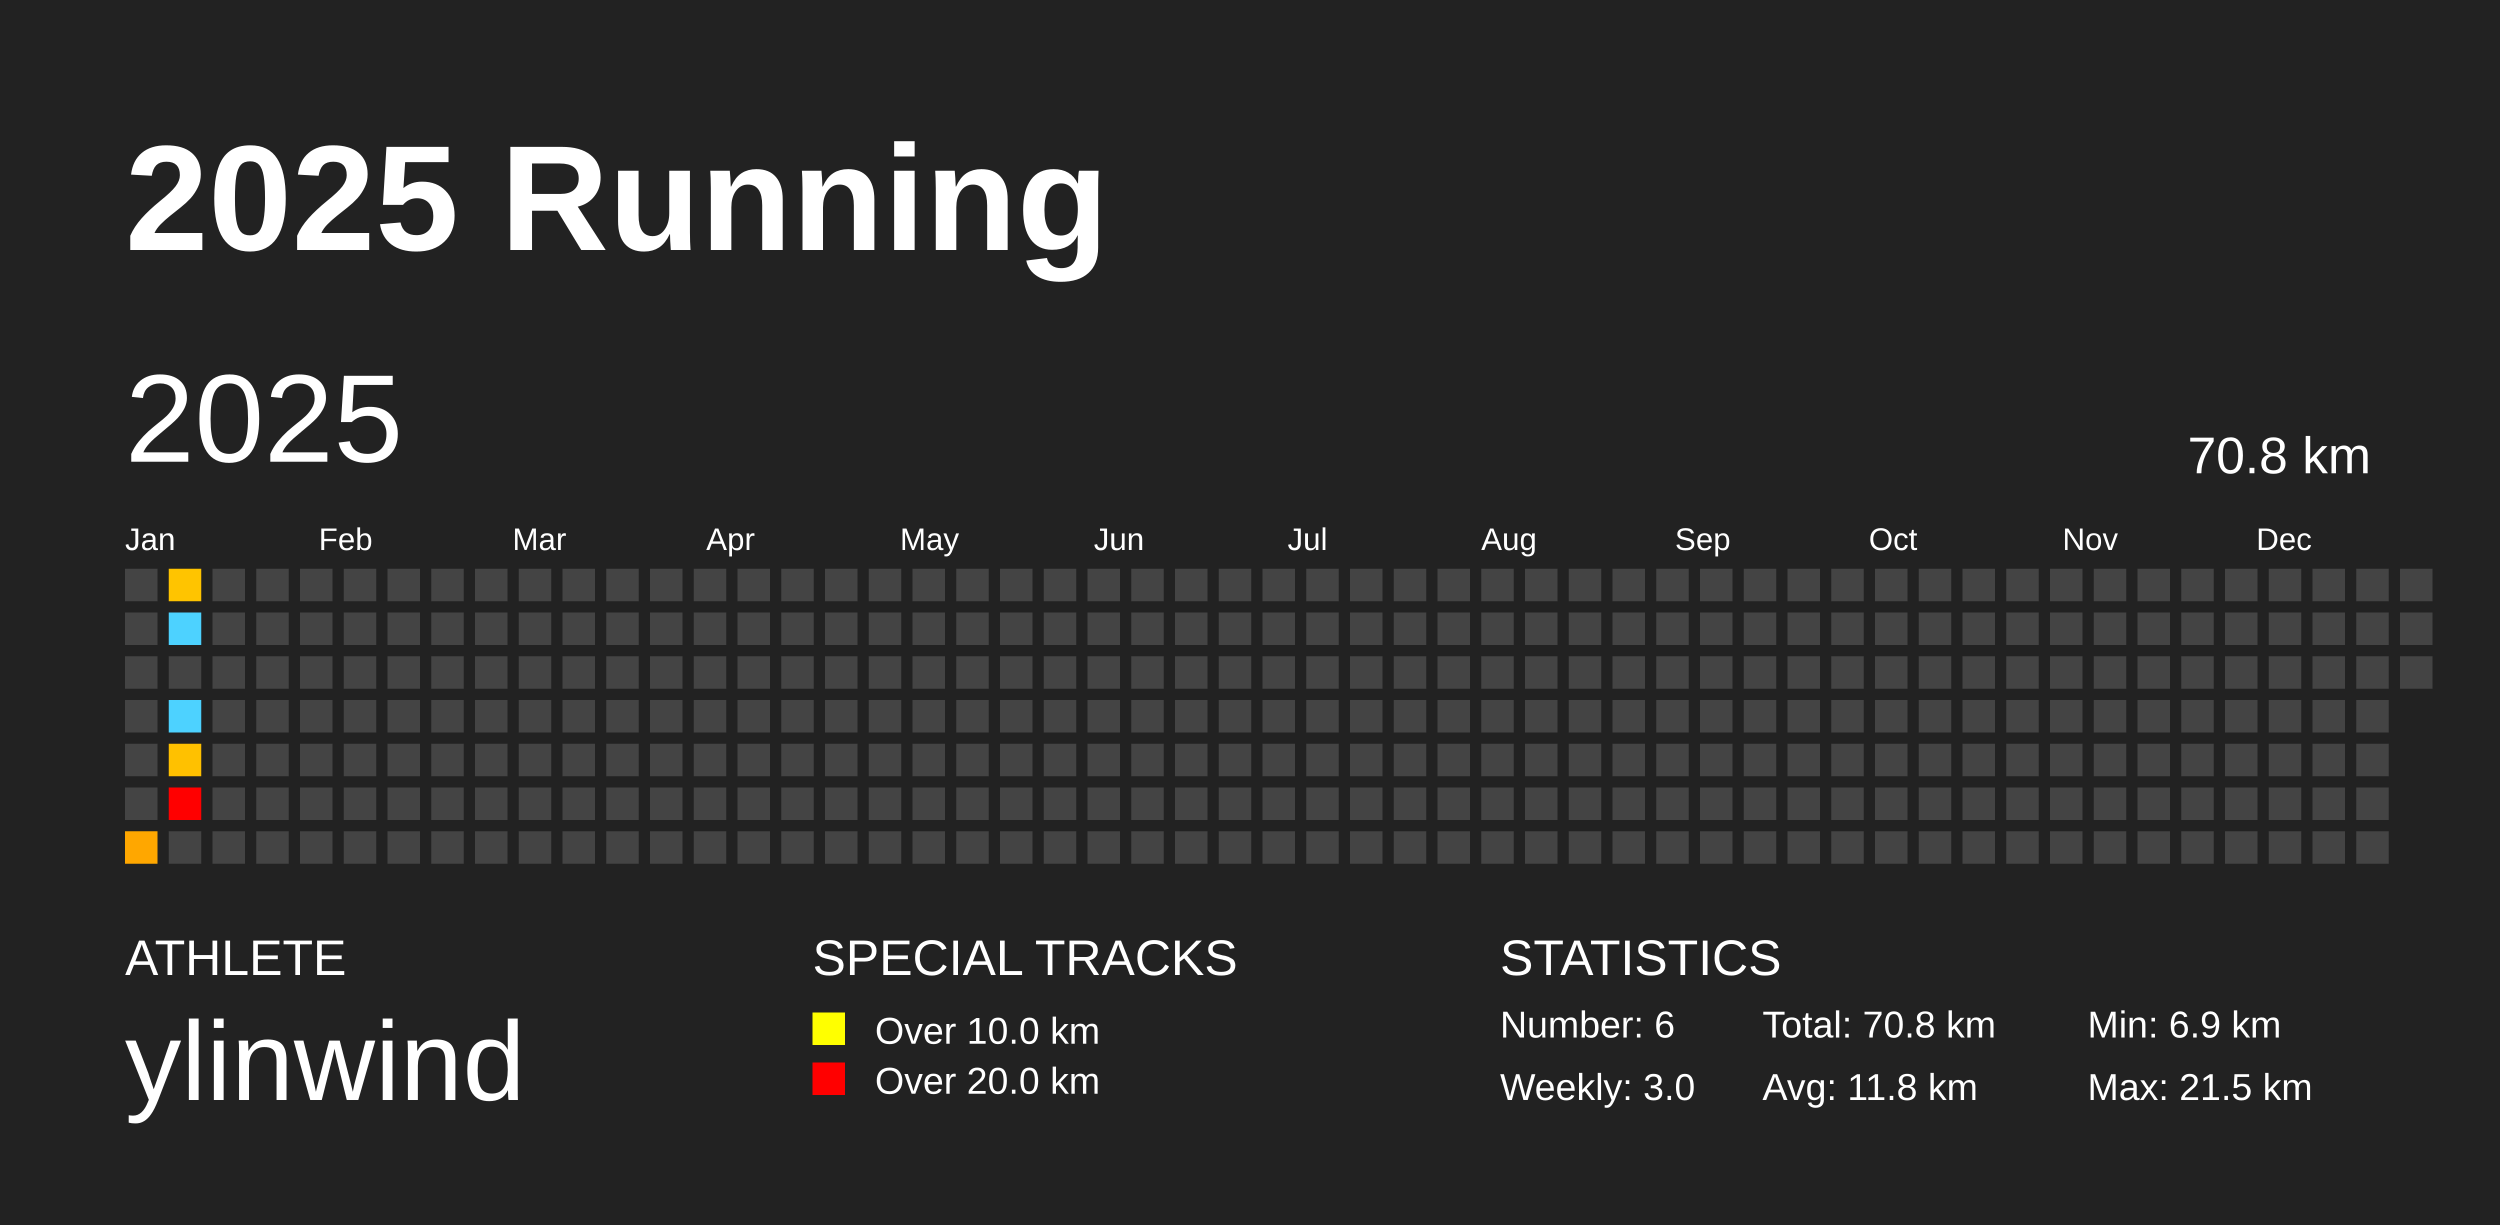
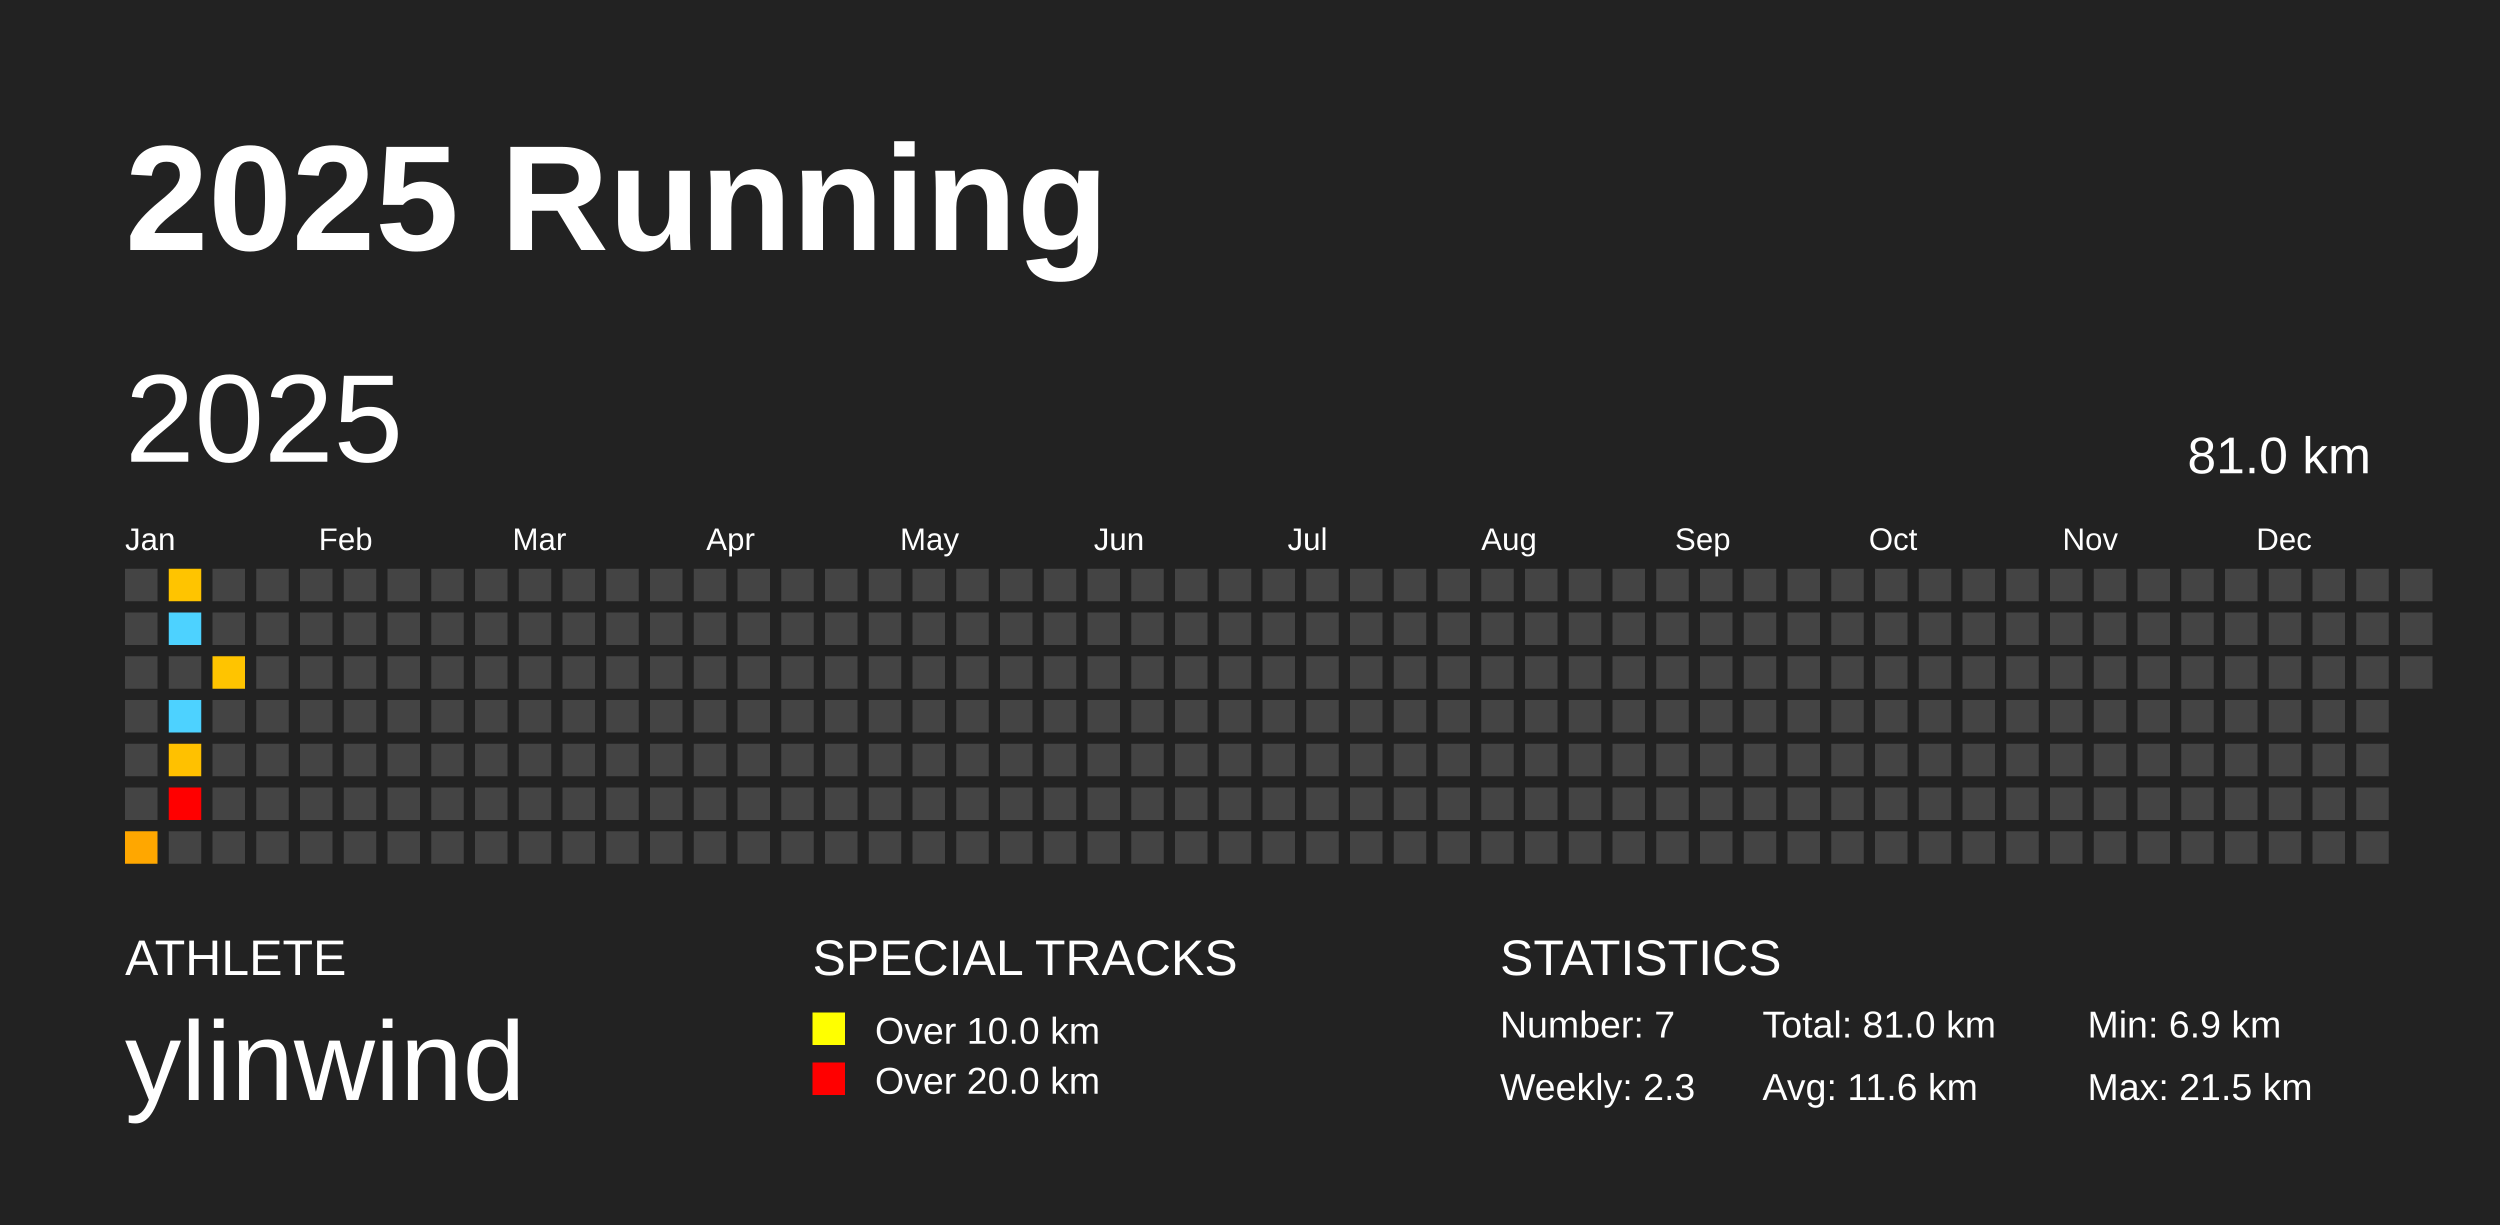
<svg xmlns="http://www.w3.org/2000/svg" baseProfile="full" height="98mm" version="1.1" viewBox="0,0,200,98" width="200mm">
  <defs />
  <rect fill="#222222" height="98" width="200" x="0" y="0" />
  <text fill="#FFFFFF" style="font-size:12px; font-family:Arial; font-weight:bold;" x="10" y="20">2025 Running</text>
  <text fill="#FFFFFF" style="font-size:4px; font-family:Arial" x="10" y="78">ATHLETE</text>
  <text fill="#FFFFFF" style="font-size:9px; font-family:Arial" x="10" y="88">ylinwind</text>
  <text fill="#FFFFFF" style="font-size:4px; font-family:Arial" x="65" y="78">SPECIAL TRACKS</text>
  <rect fill="yellow" height="2.6" width="2.6" x="65" y="81" />
  <text fill="#FFFFFF" style="font-size:3px; font-family:Arial" x="70" y="83.5">Over 10.0 km</text>
  <rect fill="red" height="2.6" width="2.6" x="65" y="85" />
  <text fill="#FFFFFF" style="font-size:3px; font-family:Arial" x="70" y="87.5">Over 20.0 km</text>
  <text fill="#FFFFFF" style="font-size:4px; font-family:Arial" x="120" y="78">STATISTICS</text>
-   <text fill="#FFFFFF" style="font-size:3px; font-family:Arial" x="120" y="83">Number: 6</text>
-   <text fill="#FFFFFF" style="font-size:3px; font-family:Arial" x="120" y="88">Weekly: 3.0</text>
-   <text fill="#FFFFFF" style="font-size:3px; font-family:Arial" x="141" y="83">Total: 70.8 km</text>
-   <text fill="#FFFFFF" style="font-size:3px; font-family:Arial" x="141" y="88">Avg: 11.8 km</text>
+   <text fill="#FFFFFF" style="font-size:3px; font-family:Arial" x="120" y="83">Number: 7</text>
+   <text fill="#FFFFFF" style="font-size:3px; font-family:Arial" x="120" y="88">Weekly: 2.3</text>
+   <text fill="#FFFFFF" style="font-size:3px; font-family:Arial" x="141" y="83">Total: 81.0 km</text>
+   <text fill="#FFFFFF" style="font-size:3px; font-family:Arial" x="141" y="88">Avg: 11.6 km</text>
  <text fill="#FFFFFF" style="font-size:3px; font-family:Arial" x="167" y="83">Min: 6.9 km</text>
  <text fill="#FFFFFF" style="font-size:3px; font-family:Arial" x="167" y="88">Max: 21.5 km</text>
  <text dominant-baseline="hanging" fill="#FFFFFF" style="font-size:10.0px; font-family:Arial;" x="10" y="30">2025</text>
-   <text dominant-baseline="hanging" fill="#FFFFFF" style="font-size:4.125px; font-family:Arial;" x="175" y="35">70.8 km</text>
+   <text dominant-baseline="hanging" fill="#FFFFFF" style="font-size:4.125px; font-family:Arial;" x="175" y="35">81.0 km</text>
  <text fill="#FFFFFF" style="font-size:2.5px; font-family:Arial" x="10.0" y="44">Jan</text>
  <text fill="#FFFFFF" style="font-size:2.5px; font-family:Arial" x="25.5" y="44">Feb</text>
  <text fill="#FFFFFF" style="font-size:2.5px; font-family:Arial" x="41.0" y="44">Mar</text>
  <text fill="#FFFFFF" style="font-size:2.5px; font-family:Arial" x="56.5" y="44">Apr</text>
  <text fill="#FFFFFF" style="font-size:2.5px; font-family:Arial" x="72.0" y="44">May</text>
  <text fill="#FFFFFF" style="font-size:2.5px; font-family:Arial" x="87.5" y="44">Jun</text>
  <text fill="#FFFFFF" style="font-size:2.5px; font-family:Arial" x="103.0" y="44">Jul</text>
  <text fill="#FFFFFF" style="font-size:2.5px; font-family:Arial" x="118.5" y="44">Aug</text>
  <text fill="#FFFFFF" style="font-size:2.5px; font-family:Arial" x="134.0" y="44">Sep</text>
  <text fill="#FFFFFF" style="font-size:2.5px; font-family:Arial" x="149.5" y="44">Oct</text>
  <text fill="#FFFFFF" style="font-size:2.5px; font-family:Arial" x="165.0" y="44">Nov</text>
  <text fill="#FFFFFF" style="font-size:2.5px; font-family:Arial" x="180.5" y="44">Dec</text>
  <rect fill="#444444" height="2.6" width="2.6" x="10.0" y="45.5" />
  <rect fill="#444444" height="2.6" width="2.6" x="10.0" y="49.0" />
  <rect fill="#444444" height="2.6" width="2.6" x="10.0" y="52.5" />
  <rect fill="#444444" height="2.6" width="2.6" x="10.0" y="56.0" />
  <rect fill="#444444" height="2.6" width="2.6" x="10.0" y="59.5" />
  <rect fill="#444444" height="2.6" width="2.6" x="10.0" y="63.0" />
  <rect fill="#ffa700" height="2.6" width="2.6" x="10.0" y="66.5" />
  <rect fill="#ffc400" height="2.6" width="2.6" x="13.5" y="45.5" />
  <rect fill="#4dd2ff" height="2.6" width="2.6" x="13.5" y="49.0" />
  <rect fill="#444444" height="2.6" width="2.6" x="13.5" y="52.5" />
  <rect fill="#4dd2ff" height="2.6" width="2.6" x="13.5" y="56.0" />
  <rect fill="#ffc100" height="2.6" width="2.6" x="13.5" y="59.5" />
  <rect fill="red" height="2.6" width="2.6" x="13.5" y="63.0" />
  <rect fill="#444444" height="2.6" width="2.6" x="13.5" y="66.5" />
  <rect fill="#444444" height="2.6" width="2.6" x="17.0" y="45.5" />
  <rect fill="#444444" height="2.6" width="2.6" x="17.0" y="49.0" />
-   <rect fill="#444444" height="2.6" width="2.6" x="17.0" y="52.5" />
+   <rect fill="#ffc400" height="2.6" width="2.6" x="17.0" y="52.5" />
  <rect fill="#444444" height="2.6" width="2.6" x="17.0" y="56.0" />
  <rect fill="#444444" height="2.6" width="2.6" x="17.0" y="59.5" />
  <rect fill="#444444" height="2.6" width="2.6" x="17.0" y="63.0" />
  <rect fill="#444444" height="2.6" width="2.6" x="17.0" y="66.5" />
  <rect fill="#444444" height="2.6" width="2.6" x="20.5" y="45.5" />
  <rect fill="#444444" height="2.6" width="2.6" x="20.5" y="49.0" />
  <rect fill="#444444" height="2.6" width="2.6" x="20.5" y="52.5" />
  <rect fill="#444444" height="2.6" width="2.6" x="20.5" y="56.0" />
  <rect fill="#444444" height="2.6" width="2.6" x="20.5" y="59.5" />
  <rect fill="#444444" height="2.6" width="2.6" x="20.5" y="63.0" />
  <rect fill="#444444" height="2.6" width="2.6" x="20.5" y="66.5" />
  <rect fill="#444444" height="2.6" width="2.6" x="24.0" y="45.5" />
  <rect fill="#444444" height="2.6" width="2.6" x="24.0" y="49.0" />
  <rect fill="#444444" height="2.6" width="2.6" x="24.0" y="52.5" />
  <rect fill="#444444" height="2.6" width="2.6" x="24.0" y="56.0" />
  <rect fill="#444444" height="2.6" width="2.6" x="24.0" y="59.5" />
  <rect fill="#444444" height="2.6" width="2.6" x="24.0" y="63.0" />
  <rect fill="#444444" height="2.6" width="2.6" x="24.0" y="66.5" />
  <rect fill="#444444" height="2.6" width="2.6" x="27.5" y="45.5" />
  <rect fill="#444444" height="2.6" width="2.6" x="27.5" y="49.0" />
  <rect fill="#444444" height="2.6" width="2.6" x="27.5" y="52.5" />
  <rect fill="#444444" height="2.6" width="2.6" x="27.5" y="56.0" />
  <rect fill="#444444" height="2.6" width="2.6" x="27.5" y="59.5" />
  <rect fill="#444444" height="2.6" width="2.6" x="27.5" y="63.0" />
  <rect fill="#444444" height="2.6" width="2.6" x="27.5" y="66.5" />
  <rect fill="#444444" height="2.6" width="2.6" x="31.0" y="45.5" />
  <rect fill="#444444" height="2.6" width="2.6" x="31.0" y="49.0" />
  <rect fill="#444444" height="2.6" width="2.6" x="31.0" y="52.5" />
  <rect fill="#444444" height="2.6" width="2.6" x="31.0" y="56.0" />
  <rect fill="#444444" height="2.6" width="2.6" x="31.0" y="59.5" />
  <rect fill="#444444" height="2.6" width="2.6" x="31.0" y="63.0" />
  <rect fill="#444444" height="2.6" width="2.6" x="31.0" y="66.5" />
  <rect fill="#444444" height="2.6" width="2.6" x="34.5" y="45.5" />
  <rect fill="#444444" height="2.6" width="2.6" x="34.5" y="49.0" />
  <rect fill="#444444" height="2.6" width="2.6" x="34.5" y="52.5" />
  <rect fill="#444444" height="2.6" width="2.6" x="34.5" y="56.0" />
  <rect fill="#444444" height="2.6" width="2.6" x="34.5" y="59.5" />
  <rect fill="#444444" height="2.6" width="2.6" x="34.5" y="63.0" />
  <rect fill="#444444" height="2.6" width="2.6" x="34.5" y="66.5" />
  <rect fill="#444444" height="2.6" width="2.6" x="38.0" y="45.5" />
  <rect fill="#444444" height="2.6" width="2.6" x="38.0" y="49.0" />
  <rect fill="#444444" height="2.6" width="2.6" x="38.0" y="52.5" />
  <rect fill="#444444" height="2.6" width="2.6" x="38.0" y="56.0" />
  <rect fill="#444444" height="2.6" width="2.6" x="38.0" y="59.5" />
  <rect fill="#444444" height="2.6" width="2.6" x="38.0" y="63.0" />
  <rect fill="#444444" height="2.6" width="2.6" x="38.0" y="66.5" />
  <rect fill="#444444" height="2.6" width="2.6" x="41.5" y="45.5" />
  <rect fill="#444444" height="2.6" width="2.6" x="41.5" y="49.0" />
  <rect fill="#444444" height="2.6" width="2.6" x="41.5" y="52.5" />
  <rect fill="#444444" height="2.6" width="2.6" x="41.5" y="56.0" />
  <rect fill="#444444" height="2.6" width="2.6" x="41.5" y="59.5" />
  <rect fill="#444444" height="2.6" width="2.6" x="41.5" y="63.0" />
  <rect fill="#444444" height="2.6" width="2.6" x="41.5" y="66.5" />
  <rect fill="#444444" height="2.6" width="2.6" x="45.0" y="45.5" />
  <rect fill="#444444" height="2.6" width="2.6" x="45.0" y="49.0" />
  <rect fill="#444444" height="2.6" width="2.6" x="45.0" y="52.5" />
  <rect fill="#444444" height="2.6" width="2.6" x="45.0" y="56.0" />
  <rect fill="#444444" height="2.6" width="2.6" x="45.0" y="59.5" />
  <rect fill="#444444" height="2.6" width="2.6" x="45.0" y="63.0" />
  <rect fill="#444444" height="2.6" width="2.6" x="45.0" y="66.5" />
  <rect fill="#444444" height="2.6" width="2.6" x="48.5" y="45.5" />
  <rect fill="#444444" height="2.6" width="2.6" x="48.5" y="49.0" />
  <rect fill="#444444" height="2.6" width="2.6" x="48.5" y="52.5" />
  <rect fill="#444444" height="2.6" width="2.6" x="48.5" y="56.0" />
  <rect fill="#444444" height="2.6" width="2.6" x="48.5" y="59.5" />
  <rect fill="#444444" height="2.6" width="2.6" x="48.5" y="63.0" />
  <rect fill="#444444" height="2.6" width="2.6" x="48.5" y="66.5" />
  <rect fill="#444444" height="2.6" width="2.6" x="52.0" y="45.5" />
  <rect fill="#444444" height="2.6" width="2.6" x="52.0" y="49.0" />
  <rect fill="#444444" height="2.6" width="2.6" x="52.0" y="52.5" />
  <rect fill="#444444" height="2.6" width="2.6" x="52.0" y="56.0" />
  <rect fill="#444444" height="2.6" width="2.6" x="52.0" y="59.5" />
  <rect fill="#444444" height="2.6" width="2.6" x="52.0" y="63.0" />
  <rect fill="#444444" height="2.6" width="2.6" x="52.0" y="66.5" />
  <rect fill="#444444" height="2.6" width="2.6" x="55.5" y="45.5" />
  <rect fill="#444444" height="2.6" width="2.6" x="55.5" y="49.0" />
  <rect fill="#444444" height="2.6" width="2.6" x="55.5" y="52.5" />
  <rect fill="#444444" height="2.6" width="2.6" x="55.5" y="56.0" />
  <rect fill="#444444" height="2.6" width="2.6" x="55.5" y="59.5" />
  <rect fill="#444444" height="2.6" width="2.6" x="55.5" y="63.0" />
  <rect fill="#444444" height="2.6" width="2.6" x="55.5" y="66.5" />
  <rect fill="#444444" height="2.6" width="2.6" x="59.0" y="45.5" />
  <rect fill="#444444" height="2.6" width="2.6" x="59.0" y="49.0" />
  <rect fill="#444444" height="2.6" width="2.6" x="59.0" y="52.5" />
  <rect fill="#444444" height="2.6" width="2.6" x="59.0" y="56.0" />
  <rect fill="#444444" height="2.6" width="2.6" x="59.0" y="59.5" />
  <rect fill="#444444" height="2.6" width="2.6" x="59.0" y="63.0" />
  <rect fill="#444444" height="2.6" width="2.6" x="59.0" y="66.5" />
  <rect fill="#444444" height="2.6" width="2.6" x="62.5" y="45.5" />
  <rect fill="#444444" height="2.6" width="2.6" x="62.5" y="49.0" />
  <rect fill="#444444" height="2.6" width="2.6" x="62.5" y="52.5" />
  <rect fill="#444444" height="2.6" width="2.6" x="62.5" y="56.0" />
  <rect fill="#444444" height="2.6" width="2.6" x="62.5" y="59.5" />
  <rect fill="#444444" height="2.6" width="2.6" x="62.5" y="63.0" />
  <rect fill="#444444" height="2.6" width="2.6" x="62.5" y="66.5" />
  <rect fill="#444444" height="2.6" width="2.6" x="66.0" y="45.5" />
  <rect fill="#444444" height="2.6" width="2.6" x="66.0" y="49.0" />
  <rect fill="#444444" height="2.6" width="2.6" x="66.0" y="52.5" />
  <rect fill="#444444" height="2.6" width="2.6" x="66.0" y="56.0" />
  <rect fill="#444444" height="2.6" width="2.6" x="66.0" y="59.5" />
  <rect fill="#444444" height="2.6" width="2.6" x="66.0" y="63.0" />
  <rect fill="#444444" height="2.6" width="2.6" x="66.0" y="66.5" />
  <rect fill="#444444" height="2.6" width="2.6" x="69.5" y="45.5" />
  <rect fill="#444444" height="2.6" width="2.6" x="69.5" y="49.0" />
  <rect fill="#444444" height="2.6" width="2.6" x="69.5" y="52.5" />
  <rect fill="#444444" height="2.6" width="2.6" x="69.5" y="56.0" />
  <rect fill="#444444" height="2.6" width="2.6" x="69.5" y="59.5" />
  <rect fill="#444444" height="2.6" width="2.6" x="69.5" y="63.0" />
  <rect fill="#444444" height="2.6" width="2.6" x="69.5" y="66.5" />
  <rect fill="#444444" height="2.6" width="2.6" x="73.0" y="45.5" />
  <rect fill="#444444" height="2.6" width="2.6" x="73.0" y="49.0" />
  <rect fill="#444444" height="2.6" width="2.6" x="73.0" y="52.5" />
  <rect fill="#444444" height="2.6" width="2.6" x="73.0" y="56.0" />
  <rect fill="#444444" height="2.6" width="2.6" x="73.0" y="59.5" />
  <rect fill="#444444" height="2.6" width="2.6" x="73.0" y="63.0" />
  <rect fill="#444444" height="2.6" width="2.6" x="73.0" y="66.5" />
  <rect fill="#444444" height="2.6" width="2.6" x="76.5" y="45.5" />
  <rect fill="#444444" height="2.6" width="2.6" x="76.5" y="49.0" />
  <rect fill="#444444" height="2.6" width="2.6" x="76.5" y="52.5" />
  <rect fill="#444444" height="2.6" width="2.6" x="76.5" y="56.0" />
  <rect fill="#444444" height="2.6" width="2.6" x="76.5" y="59.5" />
  <rect fill="#444444" height="2.6" width="2.6" x="76.5" y="63.0" />
  <rect fill="#444444" height="2.6" width="2.6" x="76.5" y="66.5" />
  <rect fill="#444444" height="2.6" width="2.6" x="80.0" y="45.5" />
  <rect fill="#444444" height="2.6" width="2.6" x="80.0" y="49.0" />
  <rect fill="#444444" height="2.6" width="2.6" x="80.0" y="52.5" />
  <rect fill="#444444" height="2.6" width="2.6" x="80.0" y="56.0" />
  <rect fill="#444444" height="2.6" width="2.6" x="80.0" y="59.5" />
  <rect fill="#444444" height="2.6" width="2.6" x="80.0" y="63.0" />
  <rect fill="#444444" height="2.6" width="2.6" x="80.0" y="66.5" />
  <rect fill="#444444" height="2.6" width="2.6" x="83.5" y="45.5" />
  <rect fill="#444444" height="2.6" width="2.6" x="83.5" y="49.0" />
  <rect fill="#444444" height="2.6" width="2.6" x="83.5" y="52.5" />
  <rect fill="#444444" height="2.6" width="2.6" x="83.5" y="56.0" />
  <rect fill="#444444" height="2.6" width="2.6" x="83.5" y="59.5" />
  <rect fill="#444444" height="2.6" width="2.6" x="83.5" y="63.0" />
  <rect fill="#444444" height="2.6" width="2.6" x="83.5" y="66.5" />
  <rect fill="#444444" height="2.6" width="2.6" x="87.0" y="45.5" />
  <rect fill="#444444" height="2.6" width="2.6" x="87.0" y="49.0" />
  <rect fill="#444444" height="2.6" width="2.6" x="87.0" y="52.5" />
  <rect fill="#444444" height="2.6" width="2.6" x="87.0" y="56.0" />
  <rect fill="#444444" height="2.6" width="2.6" x="87.0" y="59.5" />
  <rect fill="#444444" height="2.6" width="2.6" x="87.0" y="63.0" />
  <rect fill="#444444" height="2.6" width="2.6" x="87.0" y="66.5" />
  <rect fill="#444444" height="2.6" width="2.6" x="90.5" y="45.5" />
  <rect fill="#444444" height="2.6" width="2.6" x="90.5" y="49.0" />
  <rect fill="#444444" height="2.6" width="2.6" x="90.5" y="52.5" />
  <rect fill="#444444" height="2.6" width="2.6" x="90.5" y="56.0" />
  <rect fill="#444444" height="2.6" width="2.6" x="90.5" y="59.5" />
  <rect fill="#444444" height="2.6" width="2.6" x="90.5" y="63.0" />
  <rect fill="#444444" height="2.6" width="2.6" x="90.5" y="66.5" />
  <rect fill="#444444" height="2.6" width="2.6" x="94.0" y="45.5" />
  <rect fill="#444444" height="2.6" width="2.6" x="94.0" y="49.0" />
  <rect fill="#444444" height="2.6" width="2.6" x="94.0" y="52.5" />
  <rect fill="#444444" height="2.6" width="2.6" x="94.0" y="56.0" />
  <rect fill="#444444" height="2.6" width="2.6" x="94.0" y="59.5" />
  <rect fill="#444444" height="2.6" width="2.6" x="94.0" y="63.0" />
  <rect fill="#444444" height="2.6" width="2.6" x="94.0" y="66.5" />
  <rect fill="#444444" height="2.6" width="2.6" x="97.5" y="45.5" />
  <rect fill="#444444" height="2.6" width="2.6" x="97.5" y="49.0" />
  <rect fill="#444444" height="2.6" width="2.6" x="97.5" y="52.5" />
  <rect fill="#444444" height="2.6" width="2.6" x="97.5" y="56.0" />
  <rect fill="#444444" height="2.6" width="2.6" x="97.5" y="59.5" />
  <rect fill="#444444" height="2.6" width="2.6" x="97.5" y="63.0" />
  <rect fill="#444444" height="2.6" width="2.6" x="97.5" y="66.5" />
  <rect fill="#444444" height="2.6" width="2.6" x="101.0" y="45.5" />
  <rect fill="#444444" height="2.6" width="2.6" x="101.0" y="49.0" />
  <rect fill="#444444" height="2.6" width="2.6" x="101.0" y="52.5" />
  <rect fill="#444444" height="2.6" width="2.6" x="101.0" y="56.0" />
  <rect fill="#444444" height="2.6" width="2.6" x="101.0" y="59.5" />
  <rect fill="#444444" height="2.6" width="2.6" x="101.0" y="63.0" />
  <rect fill="#444444" height="2.6" width="2.6" x="101.0" y="66.5" />
  <rect fill="#444444" height="2.6" width="2.6" x="104.5" y="45.5" />
  <rect fill="#444444" height="2.6" width="2.6" x="104.5" y="49.0" />
  <rect fill="#444444" height="2.6" width="2.6" x="104.5" y="52.5" />
  <rect fill="#444444" height="2.6" width="2.6" x="104.5" y="56.0" />
  <rect fill="#444444" height="2.6" width="2.6" x="104.5" y="59.5" />
  <rect fill="#444444" height="2.6" width="2.6" x="104.5" y="63.0" />
  <rect fill="#444444" height="2.6" width="2.6" x="104.5" y="66.5" />
  <rect fill="#444444" height="2.6" width="2.6" x="108.0" y="45.5" />
  <rect fill="#444444" height="2.6" width="2.6" x="108.0" y="49.0" />
  <rect fill="#444444" height="2.6" width="2.6" x="108.0" y="52.5" />
  <rect fill="#444444" height="2.6" width="2.6" x="108.0" y="56.0" />
  <rect fill="#444444" height="2.6" width="2.6" x="108.0" y="59.5" />
  <rect fill="#444444" height="2.6" width="2.6" x="108.0" y="63.0" />
  <rect fill="#444444" height="2.6" width="2.6" x="108.0" y="66.5" />
  <rect fill="#444444" height="2.6" width="2.6" x="111.5" y="45.5" />
  <rect fill="#444444" height="2.6" width="2.6" x="111.5" y="49.0" />
  <rect fill="#444444" height="2.6" width="2.6" x="111.5" y="52.5" />
  <rect fill="#444444" height="2.6" width="2.6" x="111.5" y="56.0" />
  <rect fill="#444444" height="2.6" width="2.6" x="111.5" y="59.5" />
  <rect fill="#444444" height="2.6" width="2.6" x="111.5" y="63.0" />
  <rect fill="#444444" height="2.6" width="2.6" x="111.5" y="66.5" />
  <rect fill="#444444" height="2.6" width="2.6" x="115.0" y="45.5" />
  <rect fill="#444444" height="2.6" width="2.6" x="115.0" y="49.0" />
  <rect fill="#444444" height="2.6" width="2.6" x="115.0" y="52.5" />
  <rect fill="#444444" height="2.6" width="2.6" x="115.0" y="56.0" />
  <rect fill="#444444" height="2.6" width="2.6" x="115.0" y="59.5" />
  <rect fill="#444444" height="2.6" width="2.6" x="115.0" y="63.0" />
  <rect fill="#444444" height="2.6" width="2.6" x="115.0" y="66.5" />
  <rect fill="#444444" height="2.6" width="2.6" x="118.5" y="45.5" />
  <rect fill="#444444" height="2.6" width="2.6" x="118.5" y="49.0" />
  <rect fill="#444444" height="2.6" width="2.6" x="118.5" y="52.5" />
  <rect fill="#444444" height="2.6" width="2.6" x="118.5" y="56.0" />
  <rect fill="#444444" height="2.6" width="2.6" x="118.5" y="59.5" />
  <rect fill="#444444" height="2.6" width="2.6" x="118.5" y="63.0" />
  <rect fill="#444444" height="2.6" width="2.6" x="118.5" y="66.5" />
  <rect fill="#444444" height="2.6" width="2.6" x="122.0" y="45.5" />
  <rect fill="#444444" height="2.6" width="2.6" x="122.0" y="49.0" />
  <rect fill="#444444" height="2.6" width="2.6" x="122.0" y="52.5" />
  <rect fill="#444444" height="2.6" width="2.6" x="122.0" y="56.0" />
  <rect fill="#444444" height="2.6" width="2.6" x="122.0" y="59.5" />
  <rect fill="#444444" height="2.6" width="2.6" x="122.0" y="63.0" />
  <rect fill="#444444" height="2.6" width="2.6" x="122.0" y="66.5" />
  <rect fill="#444444" height="2.6" width="2.6" x="125.5" y="45.5" />
  <rect fill="#444444" height="2.6" width="2.6" x="125.5" y="49.0" />
  <rect fill="#444444" height="2.6" width="2.6" x="125.5" y="52.5" />
  <rect fill="#444444" height="2.6" width="2.6" x="125.5" y="56.0" />
  <rect fill="#444444" height="2.6" width="2.6" x="125.5" y="59.5" />
  <rect fill="#444444" height="2.6" width="2.6" x="125.5" y="63.0" />
  <rect fill="#444444" height="2.6" width="2.6" x="125.5" y="66.5" />
  <rect fill="#444444" height="2.6" width="2.6" x="129.0" y="45.5" />
  <rect fill="#444444" height="2.6" width="2.6" x="129.0" y="49.0" />
  <rect fill="#444444" height="2.6" width="2.6" x="129.0" y="52.5" />
  <rect fill="#444444" height="2.6" width="2.6" x="129.0" y="56.0" />
  <rect fill="#444444" height="2.6" width="2.6" x="129.0" y="59.5" />
  <rect fill="#444444" height="2.6" width="2.6" x="129.0" y="63.0" />
  <rect fill="#444444" height="2.6" width="2.6" x="129.0" y="66.5" />
  <rect fill="#444444" height="2.6" width="2.6" x="132.5" y="45.5" />
  <rect fill="#444444" height="2.6" width="2.6" x="132.5" y="49.0" />
  <rect fill="#444444" height="2.6" width="2.6" x="132.5" y="52.5" />
  <rect fill="#444444" height="2.6" width="2.6" x="132.5" y="56.0" />
  <rect fill="#444444" height="2.6" width="2.6" x="132.5" y="59.5" />
  <rect fill="#444444" height="2.6" width="2.6" x="132.5" y="63.0" />
  <rect fill="#444444" height="2.6" width="2.6" x="132.5" y="66.5" />
  <rect fill="#444444" height="2.6" width="2.6" x="136.0" y="45.5" />
  <rect fill="#444444" height="2.6" width="2.6" x="136.0" y="49.0" />
  <rect fill="#444444" height="2.6" width="2.6" x="136.0" y="52.5" />
  <rect fill="#444444" height="2.6" width="2.6" x="136.0" y="56.0" />
  <rect fill="#444444" height="2.6" width="2.6" x="136.0" y="59.5" />
  <rect fill="#444444" height="2.6" width="2.6" x="136.0" y="63.0" />
  <rect fill="#444444" height="2.6" width="2.6" x="136.0" y="66.5" />
  <rect fill="#444444" height="2.6" width="2.6" x="139.5" y="45.5" />
  <rect fill="#444444" height="2.6" width="2.6" x="139.5" y="49.0" />
  <rect fill="#444444" height="2.6" width="2.6" x="139.5" y="52.5" />
  <rect fill="#444444" height="2.6" width="2.6" x="139.5" y="56.0" />
  <rect fill="#444444" height="2.6" width="2.6" x="139.5" y="59.5" />
  <rect fill="#444444" height="2.6" width="2.6" x="139.5" y="63.0" />
  <rect fill="#444444" height="2.6" width="2.6" x="139.5" y="66.5" />
  <rect fill="#444444" height="2.6" width="2.6" x="143.0" y="45.5" />
  <rect fill="#444444" height="2.6" width="2.6" x="143.0" y="49.0" />
  <rect fill="#444444" height="2.6" width="2.6" x="143.0" y="52.5" />
  <rect fill="#444444" height="2.6" width="2.6" x="143.0" y="56.0" />
  <rect fill="#444444" height="2.6" width="2.6" x="143.0" y="59.5" />
  <rect fill="#444444" height="2.6" width="2.6" x="143.0" y="63.0" />
  <rect fill="#444444" height="2.6" width="2.6" x="143.0" y="66.5" />
  <rect fill="#444444" height="2.6" width="2.6" x="146.5" y="45.5" />
  <rect fill="#444444" height="2.6" width="2.6" x="146.5" y="49.0" />
  <rect fill="#444444" height="2.6" width="2.6" x="146.5" y="52.5" />
  <rect fill="#444444" height="2.6" width="2.6" x="146.5" y="56.0" />
  <rect fill="#444444" height="2.6" width="2.6" x="146.5" y="59.5" />
  <rect fill="#444444" height="2.6" width="2.6" x="146.5" y="63.0" />
  <rect fill="#444444" height="2.6" width="2.6" x="146.5" y="66.5" />
  <rect fill="#444444" height="2.6" width="2.6" x="150.0" y="45.5" />
  <rect fill="#444444" height="2.6" width="2.6" x="150.0" y="49.0" />
  <rect fill="#444444" height="2.6" width="2.6" x="150.0" y="52.5" />
  <rect fill="#444444" height="2.6" width="2.6" x="150.0" y="56.0" />
  <rect fill="#444444" height="2.6" width="2.6" x="150.0" y="59.5" />
  <rect fill="#444444" height="2.6" width="2.6" x="150.0" y="63.0" />
  <rect fill="#444444" height="2.6" width="2.6" x="150.0" y="66.5" />
  <rect fill="#444444" height="2.6" width="2.6" x="153.5" y="45.5" />
  <rect fill="#444444" height="2.6" width="2.6" x="153.5" y="49.0" />
  <rect fill="#444444" height="2.6" width="2.6" x="153.5" y="52.5" />
  <rect fill="#444444" height="2.6" width="2.6" x="153.5" y="56.0" />
  <rect fill="#444444" height="2.6" width="2.6" x="153.5" y="59.5" />
  <rect fill="#444444" height="2.6" width="2.6" x="153.5" y="63.0" />
  <rect fill="#444444" height="2.6" width="2.6" x="153.5" y="66.5" />
  <rect fill="#444444" height="2.6" width="2.6" x="157.0" y="45.5" />
  <rect fill="#444444" height="2.6" width="2.6" x="157.0" y="49.0" />
  <rect fill="#444444" height="2.6" width="2.6" x="157.0" y="52.5" />
  <rect fill="#444444" height="2.6" width="2.6" x="157.0" y="56.0" />
  <rect fill="#444444" height="2.6" width="2.6" x="157.0" y="59.5" />
  <rect fill="#444444" height="2.6" width="2.6" x="157.0" y="63.0" />
  <rect fill="#444444" height="2.6" width="2.6" x="157.0" y="66.5" />
  <rect fill="#444444" height="2.6" width="2.6" x="160.5" y="45.5" />
  <rect fill="#444444" height="2.6" width="2.6" x="160.5" y="49.0" />
  <rect fill="#444444" height="2.6" width="2.6" x="160.5" y="52.5" />
  <rect fill="#444444" height="2.6" width="2.6" x="160.5" y="56.0" />
  <rect fill="#444444" height="2.6" width="2.6" x="160.5" y="59.5" />
  <rect fill="#444444" height="2.6" width="2.6" x="160.5" y="63.0" />
  <rect fill="#444444" height="2.6" width="2.6" x="160.5" y="66.5" />
  <rect fill="#444444" height="2.6" width="2.6" x="164.0" y="45.5" />
  <rect fill="#444444" height="2.6" width="2.6" x="164.0" y="49.0" />
  <rect fill="#444444" height="2.6" width="2.6" x="164.0" y="52.5" />
  <rect fill="#444444" height="2.6" width="2.6" x="164.0" y="56.0" />
  <rect fill="#444444" height="2.6" width="2.6" x="164.0" y="59.5" />
  <rect fill="#444444" height="2.6" width="2.6" x="164.0" y="63.0" />
  <rect fill="#444444" height="2.6" width="2.6" x="164.0" y="66.5" />
  <rect fill="#444444" height="2.6" width="2.6" x="167.5" y="45.5" />
  <rect fill="#444444" height="2.6" width="2.6" x="167.5" y="49.0" />
  <rect fill="#444444" height="2.6" width="2.6" x="167.5" y="52.5" />
  <rect fill="#444444" height="2.6" width="2.6" x="167.5" y="56.0" />
  <rect fill="#444444" height="2.6" width="2.6" x="167.5" y="59.5" />
  <rect fill="#444444" height="2.6" width="2.6" x="167.5" y="63.0" />
  <rect fill="#444444" height="2.6" width="2.6" x="167.5" y="66.5" />
  <rect fill="#444444" height="2.6" width="2.6" x="171.0" y="45.5" />
  <rect fill="#444444" height="2.6" width="2.6" x="171.0" y="49.0" />
  <rect fill="#444444" height="2.6" width="2.6" x="171.0" y="52.5" />
  <rect fill="#444444" height="2.6" width="2.6" x="171.0" y="56.0" />
  <rect fill="#444444" height="2.6" width="2.6" x="171.0" y="59.5" />
  <rect fill="#444444" height="2.6" width="2.6" x="171.0" y="63.0" />
  <rect fill="#444444" height="2.6" width="2.6" x="171.0" y="66.5" />
  <rect fill="#444444" height="2.6" width="2.6" x="174.5" y="45.5" />
  <rect fill="#444444" height="2.6" width="2.6" x="174.5" y="49.0" />
  <rect fill="#444444" height="2.6" width="2.6" x="174.5" y="52.5" />
  <rect fill="#444444" height="2.6" width="2.6" x="174.5" y="56.0" />
  <rect fill="#444444" height="2.6" width="2.6" x="174.5" y="59.5" />
  <rect fill="#444444" height="2.6" width="2.6" x="174.5" y="63.0" />
  <rect fill="#444444" height="2.6" width="2.6" x="174.5" y="66.5" />
  <rect fill="#444444" height="2.6" width="2.6" x="178.0" y="45.5" />
  <rect fill="#444444" height="2.6" width="2.6" x="178.0" y="49.0" />
  <rect fill="#444444" height="2.6" width="2.6" x="178.0" y="52.5" />
  <rect fill="#444444" height="2.6" width="2.6" x="178.0" y="56.0" />
  <rect fill="#444444" height="2.6" width="2.6" x="178.0" y="59.5" />
  <rect fill="#444444" height="2.6" width="2.6" x="178.0" y="63.0" />
  <rect fill="#444444" height="2.6" width="2.6" x="178.0" y="66.5" />
  <rect fill="#444444" height="2.6" width="2.6" x="181.5" y="45.5" />
  <rect fill="#444444" height="2.6" width="2.6" x="181.5" y="49.0" />
  <rect fill="#444444" height="2.6" width="2.6" x="181.5" y="52.5" />
  <rect fill="#444444" height="2.6" width="2.6" x="181.5" y="56.0" />
  <rect fill="#444444" height="2.6" width="2.6" x="181.5" y="59.5" />
  <rect fill="#444444" height="2.6" width="2.6" x="181.5" y="63.0" />
  <rect fill="#444444" height="2.6" width="2.6" x="181.5" y="66.5" />
  <rect fill="#444444" height="2.6" width="2.6" x="185.0" y="45.5" />
  <rect fill="#444444" height="2.6" width="2.6" x="185.0" y="49.0" />
  <rect fill="#444444" height="2.6" width="2.6" x="185.0" y="52.5" />
  <rect fill="#444444" height="2.6" width="2.6" x="185.0" y="56.0" />
  <rect fill="#444444" height="2.6" width="2.6" x="185.0" y="59.5" />
  <rect fill="#444444" height="2.6" width="2.6" x="185.0" y="63.0" />
  <rect fill="#444444" height="2.6" width="2.6" x="185.0" y="66.5" />
  <rect fill="#444444" height="2.6" width="2.6" x="188.5" y="45.5" />
  <rect fill="#444444" height="2.6" width="2.6" x="188.5" y="49.0" />
  <rect fill="#444444" height="2.6" width="2.6" x="188.5" y="52.5" />
  <rect fill="#444444" height="2.6" width="2.6" x="188.5" y="56.0" />
  <rect fill="#444444" height="2.6" width="2.6" x="188.5" y="59.5" />
  <rect fill="#444444" height="2.6" width="2.6" x="188.5" y="63.0" />
  <rect fill="#444444" height="2.6" width="2.6" x="188.5" y="66.5" />
  <rect fill="#444444" height="2.6" width="2.6" x="192.0" y="45.5" />
  <rect fill="#444444" height="2.6" width="2.6" x="192.0" y="49.0" />
  <rect fill="#444444" height="2.6" width="2.6" x="192.0" y="52.5" />
</svg>
